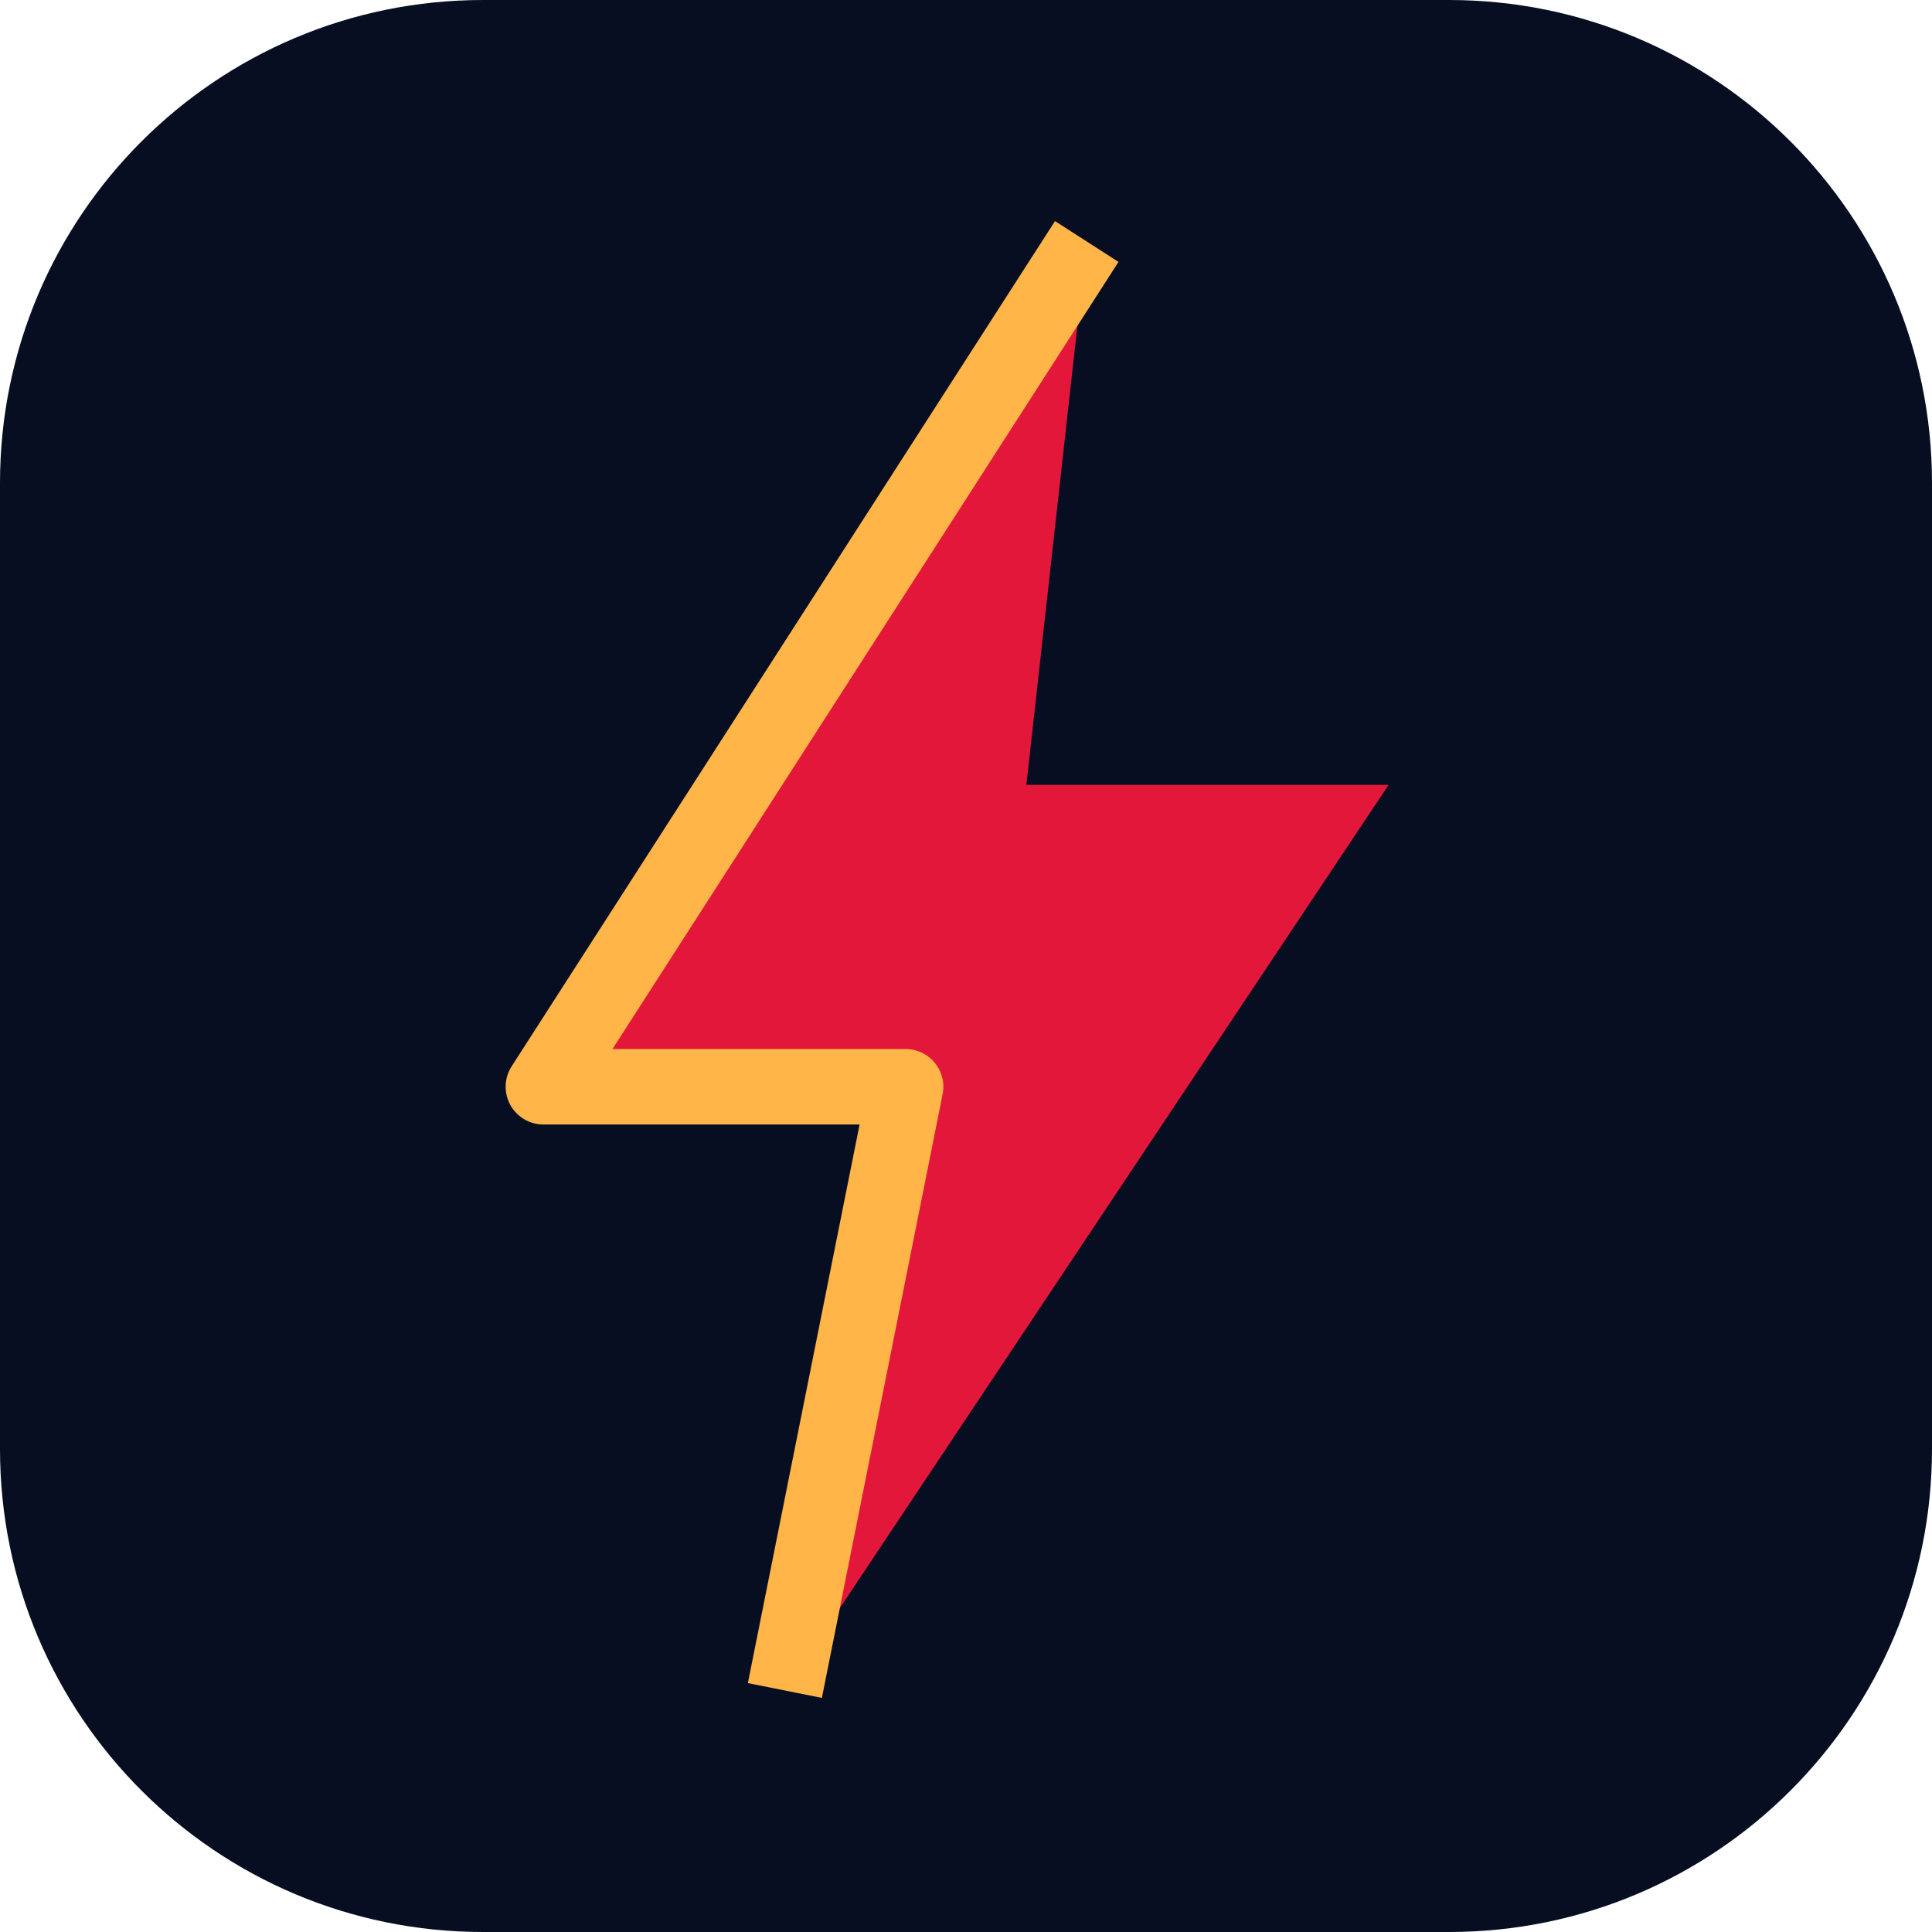
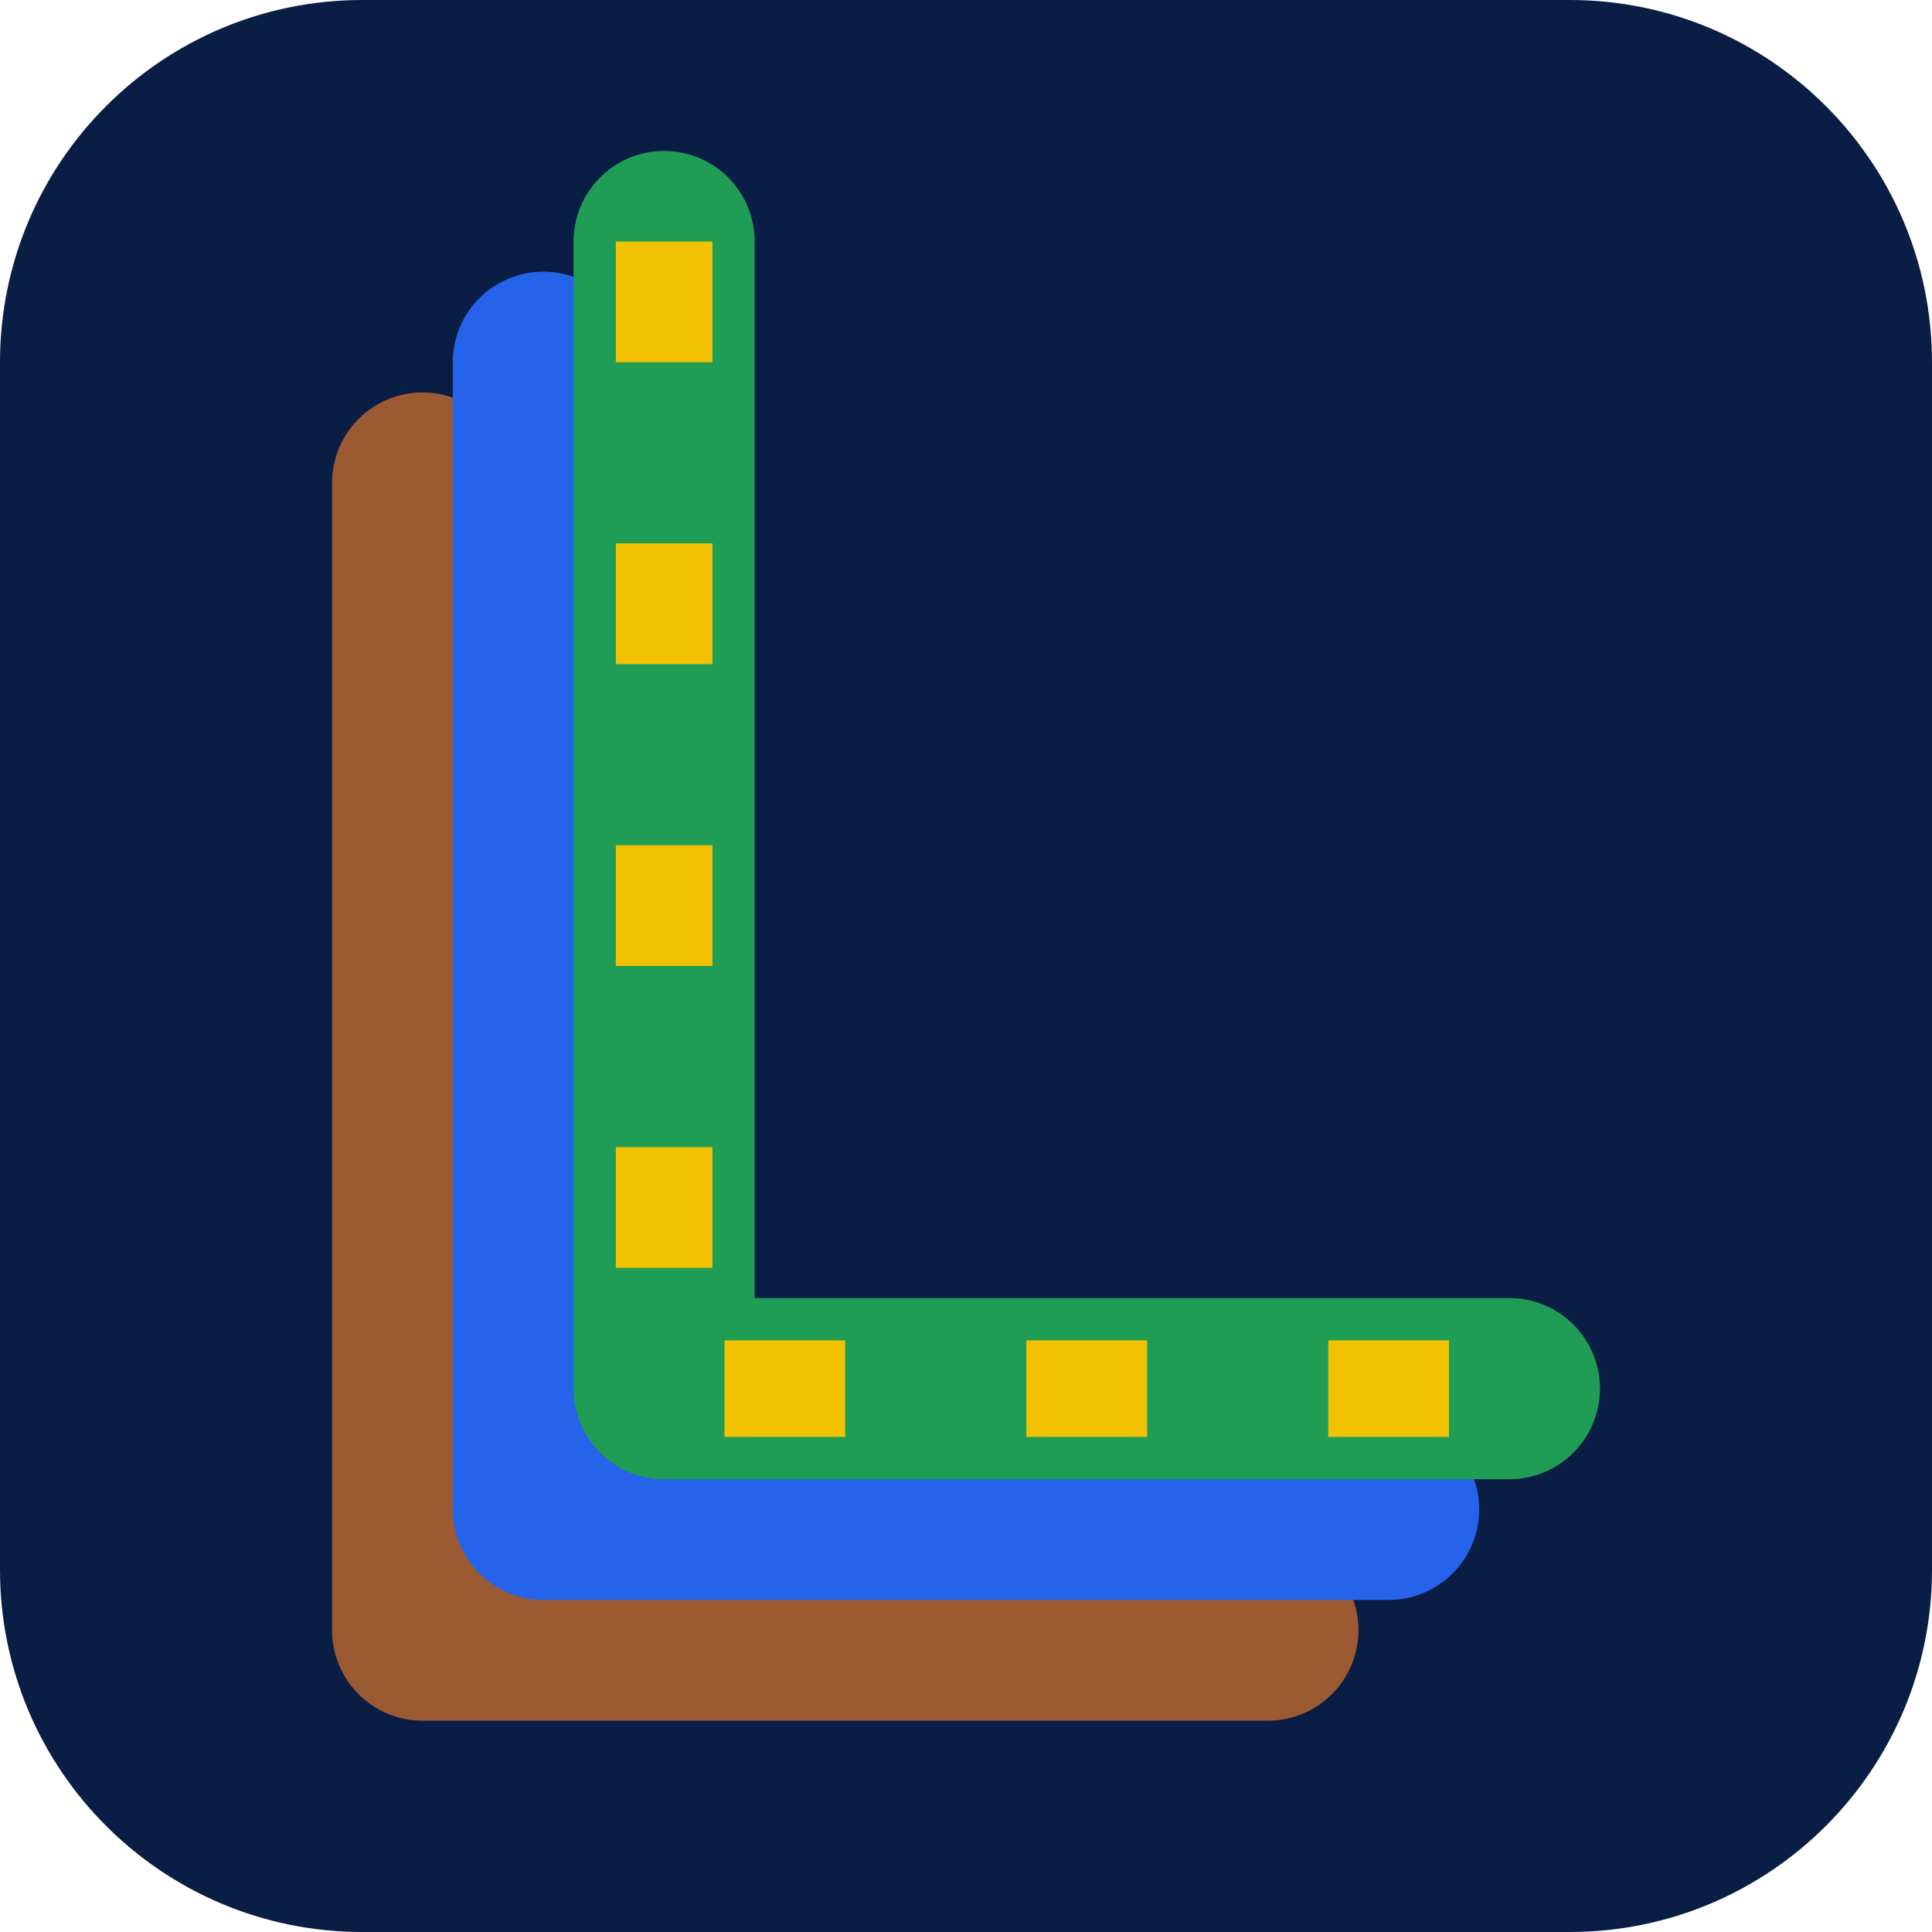
<svg xmlns="http://www.w3.org/2000/svg" viewBox="0 0 64 64">
-   <rect width="64" height="64" rx="16" fill="#070E22" />
-   <path d="M36 8 18 36h12l-4 20 20-30H34z" fill="#E3173A" />
-   <path d="M36 8 18 36h12l-4 20" fill="none" stroke="#FFB547" stroke-width="2.5" stroke-linejoin="round" />
+   <rect width="64" height="64" rx="12" fill="#0A1E45" />
+   <g fill="none" stroke-linecap="round" stroke-linejoin="round" stroke-width="6">
+     <path d="M18 12 V50 H46" stroke="#9C5A33" transform="translate(-4 4)" />
+     <path d="M18 12 V50 H46" stroke="#2563EB" />
+     <path d="M18 12 V50 H46" stroke="#1F9D55" transform="translate(4 -4)" />
+     <path d="M18 12 V50 H46" stroke="#F2C200" stroke-width="3.2" stroke-dasharray="4 6" stroke-linecap="butt" transform="translate(4 -4)" />
+   </g>
</svg>
